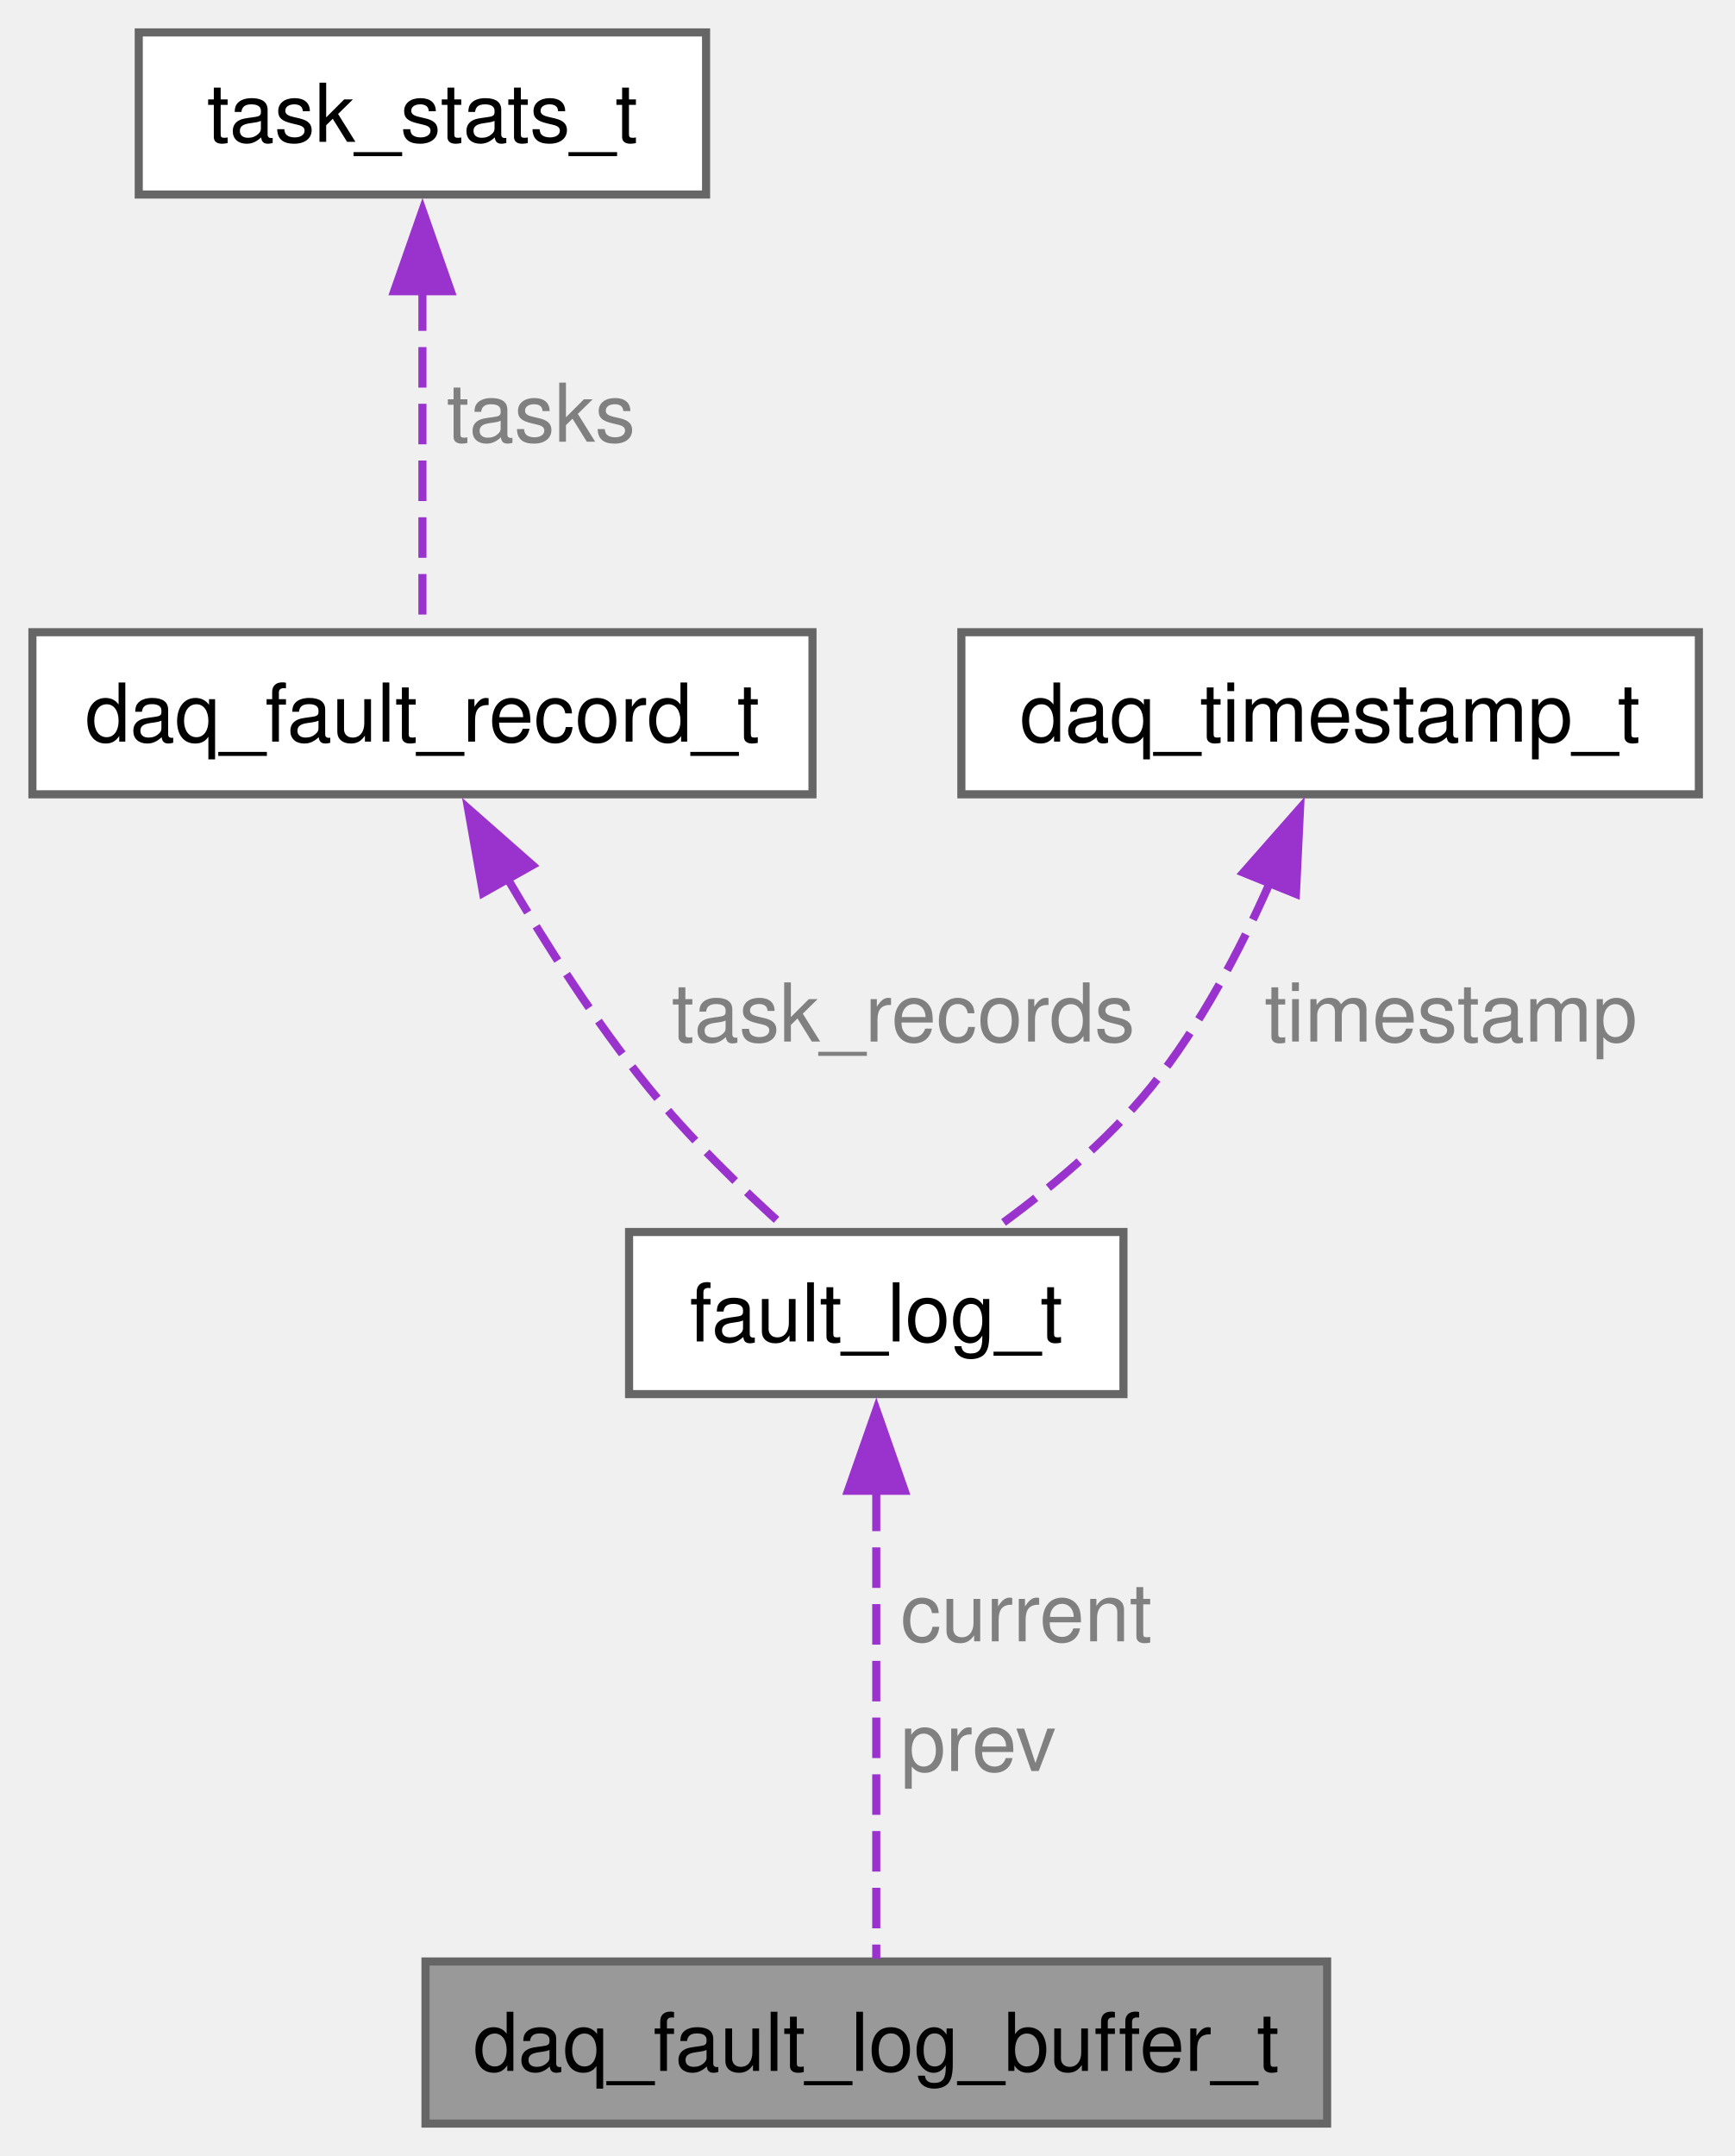
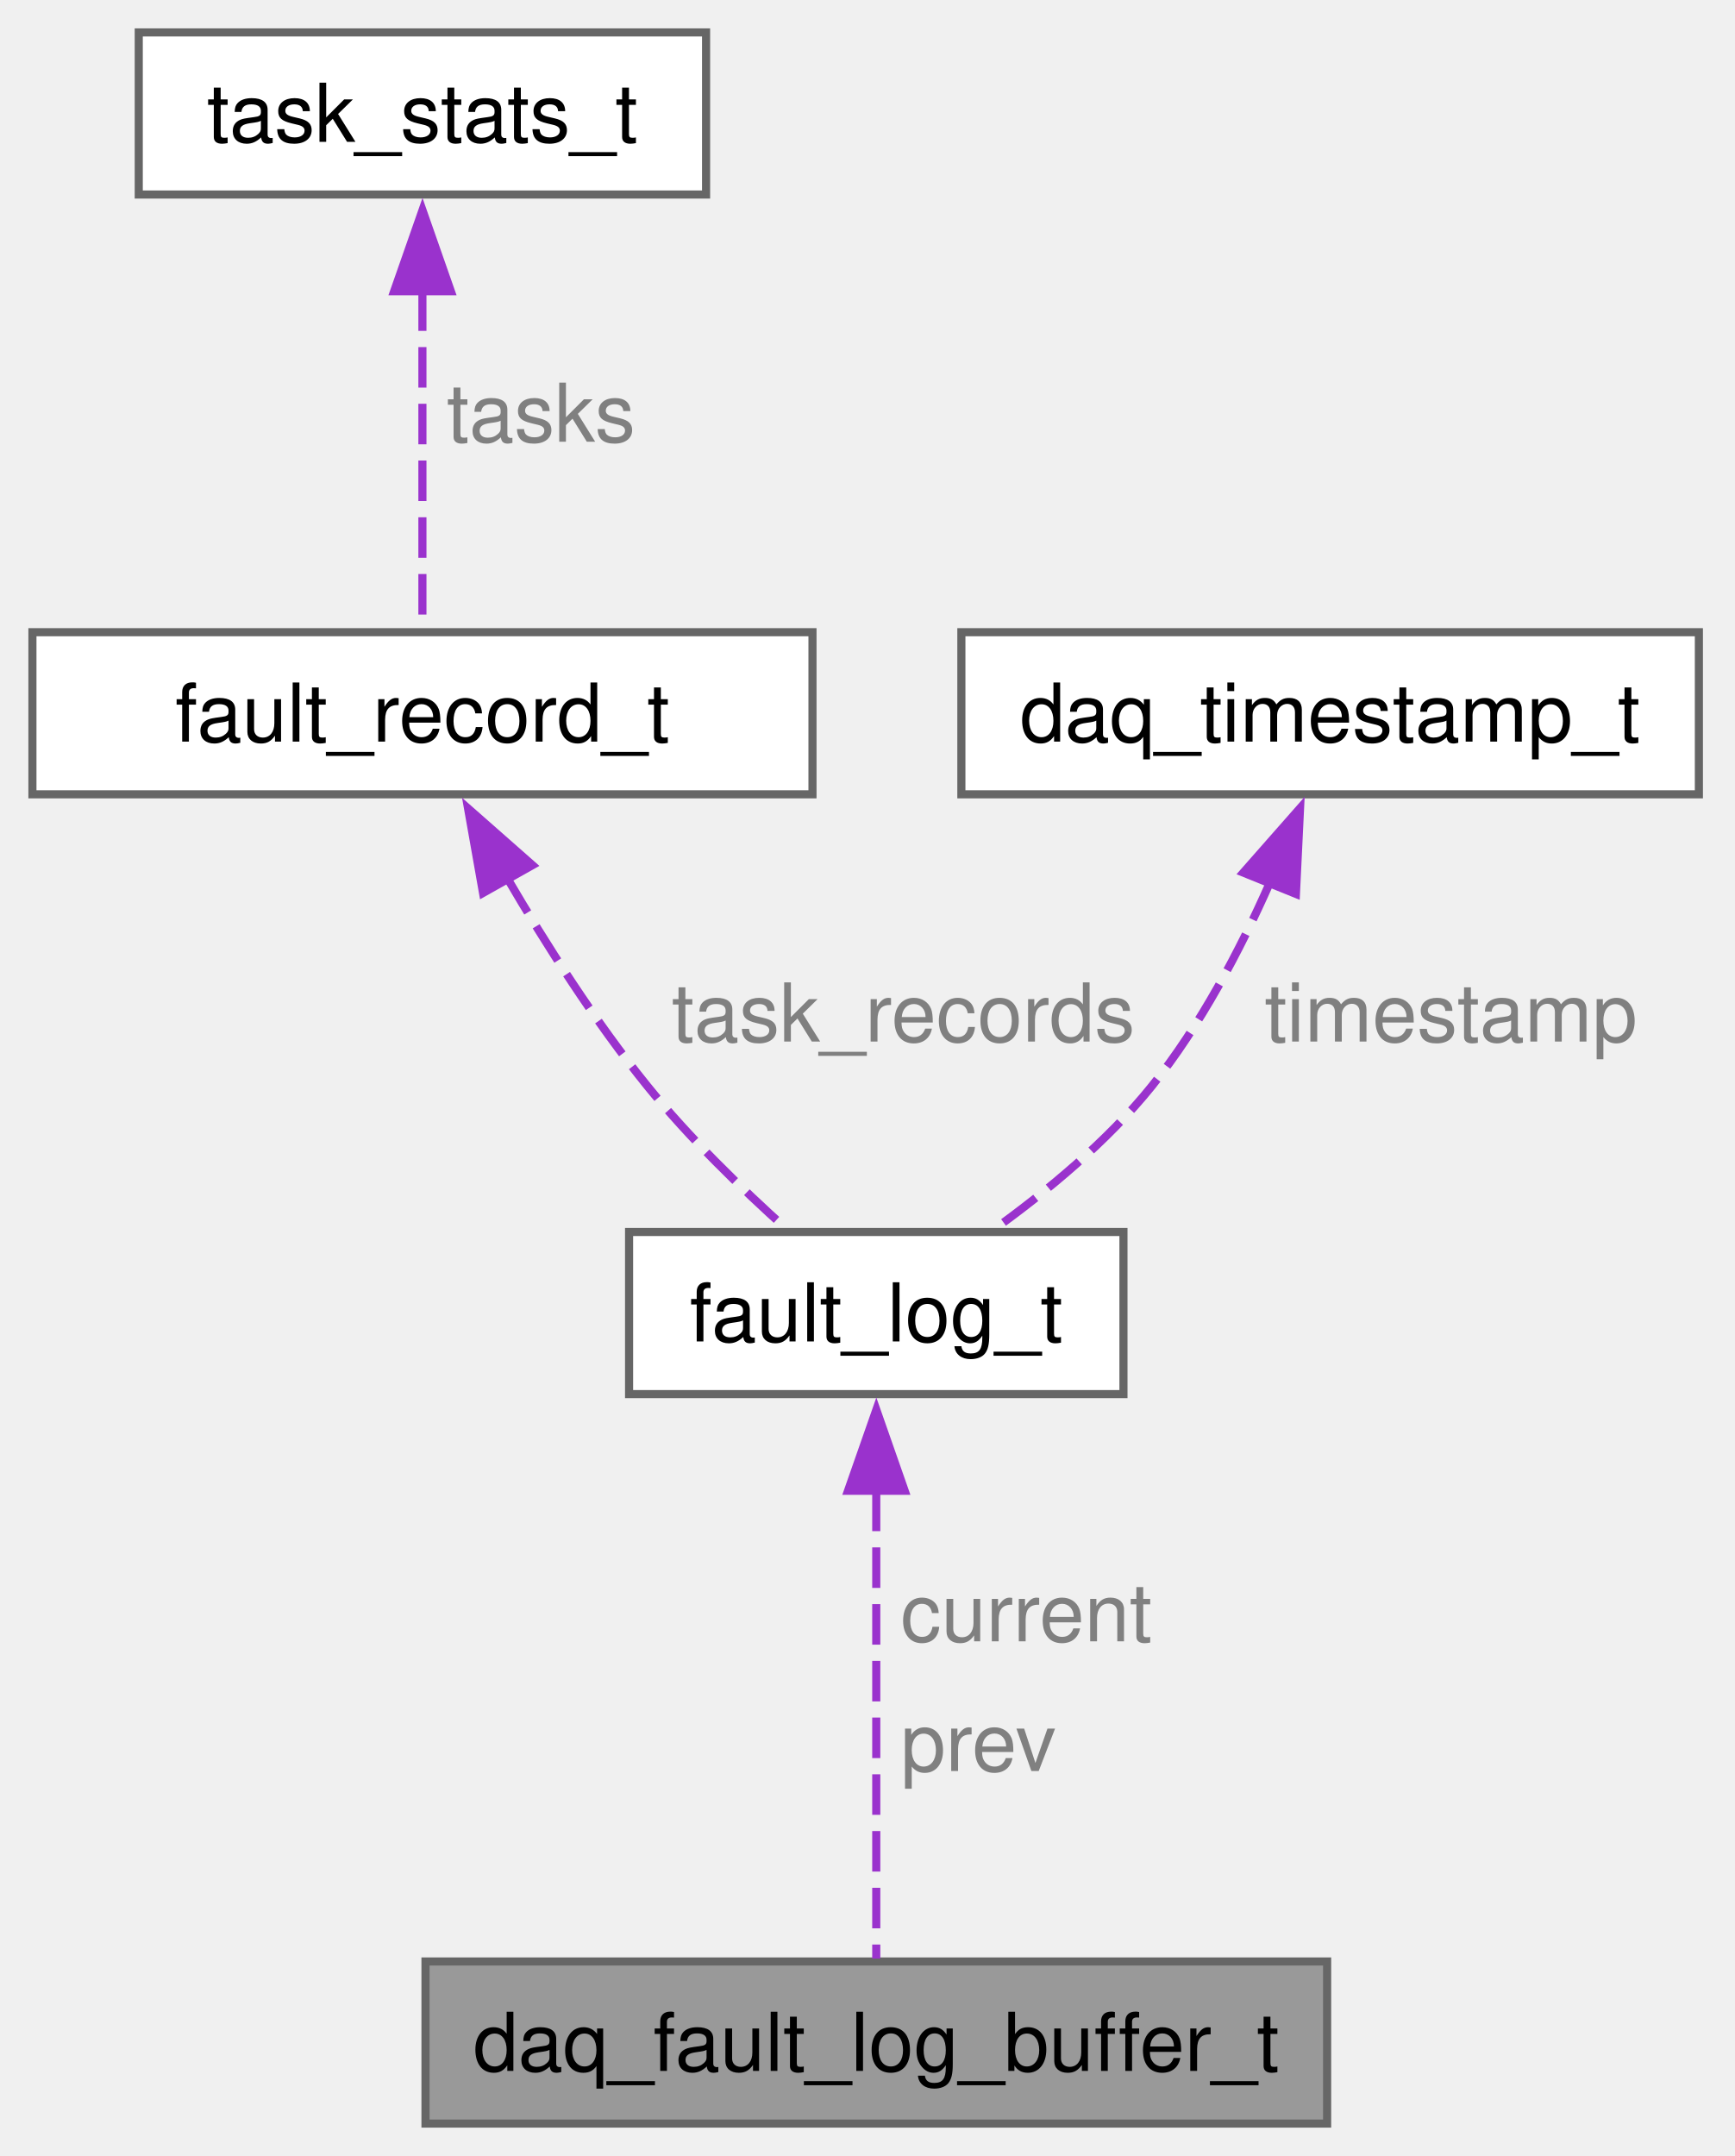
<svg xmlns="http://www.w3.org/2000/svg" xmlns:xlink="http://www.w3.org/1999/xlink" width="214pt" height="266pt" viewBox="0.00 0.00 214.00 266.00">
  <g id="graph0" class="graph" transform="scale(1 1) rotate(0) translate(4 262)">
    <g id="Node000001" class="node">
      <g id="a_Node000001">
        <a xlink:title="A buffer type for storing the previous and current faults.">
          <polygon fill="#999999" stroke="#666666" points="159.75,-20 48.5,-20 48.5,0 159.75,0 159.75,-20" />
          <text xml:space="preserve" text-anchor="middle" x="104.12" y="-6.5" font-family="Helvetica,sans-Serif" font-size="10.00">daq_fault_log_buffer_t</text>
        </a>
      </g>
    </g>
    <g id="Node000002" class="node">
      <g id="a_Node000002">
        <a xlink:href="structfault__log__t.html" target="_top" xlink:title="Contains all fault info to be logged to or read from the backup SRAM.">
          <polygon fill="white" stroke="#666666" points="134.62,-110 73.62,-110 73.62,-90 134.62,-90 134.62,-110" />
          <text xml:space="preserve" text-anchor="middle" x="104.12" y="-96.5" font-family="Helvetica,sans-Serif" font-size="10.00">fault_log_t</text>
        </a>
      </g>
    </g>
    <g id="edge1_Node000001_Node000002" class="edge">
      <g id="a_edge1_Node000001_Node000002">
        <a xlink:title=" ">
          <path fill="none" stroke="#9a32cd" stroke-dasharray="5,2" d="M104.12,-78.09C104.12,-59.77 104.12,-34.01 104.12,-20.35" />
          <polygon fill="#9a32cd" stroke="#9a32cd" points="100.63,-78.07 104.13,-88.07 107.63,-78.07 100.63,-78.07" />
        </a>
      </g>
      <text xml:space="preserve" text-anchor="start" x="107.12" y="-59.5" font-family="Helvetica,sans-Serif" font-size="10.00" fill="grey">current</text>
      <text xml:space="preserve" text-anchor="start" x="107.12" y="-43.5" font-family="Helvetica,sans-Serif" font-size="10.00" fill="grey">prev</text>
    </g>
    <g id="Node000003" class="node">
      <g id="a_Node000003">
        <a xlink:href="structdaq__fault__record__t.html" target="_top" xlink:title="A struct for each task's stats needed for fault detection and logging.">
          <polygon fill="white" stroke="#666666" points="96.25,-184 0,-184 0,-164 96.25,-164 96.25,-184" />
-           <text xml:space="preserve" text-anchor="middle" x="48.12" y="-170.5" font-family="Helvetica,sans-Serif" font-size="10.00">daq_fault_record_t</text>
+           <text xml:space="preserve" text-anchor="middle" x="48.12" y="-170.5" font-family="Helvetica,sans-Serif" font-size="10.00">fault_record_t</text>
        </a>
      </g>
    </g>
    <g id="edge2_Node000002_Node000003" class="edge">
      <g id="a_edge2_Node000002_Node000003">
        <a xlink:title=" ">
          <path fill="none" stroke="#9a32cd" stroke-dasharray="5,2" d="M58.55,-153.72C63.37,-145.48 69.45,-135.94 75.88,-128 81,-121.67 87.52,-115.34 93.01,-110.41" />
          <polygon fill="#9a32cd" stroke="#9a32cd" points="55.6,-151.83 53.75,-162.26 61.7,-155.26 55.6,-151.83" />
        </a>
      </g>
      <text xml:space="preserve" text-anchor="start" x="78.88" y="-133.5" font-family="Helvetica,sans-Serif" font-size="10.00" fill="grey">task_records</text>
    </g>
    <g id="Node000004" class="node">
      <g id="a_Node000004">
        <a xlink:href="structtask__stats__t.html" target="_top" xlink:title="A struct for task stats needed for fault detection and logging.">
          <polygon fill="white" stroke="#666666" points="83.12,-258 13.12,-258 13.12,-238 83.12,-238 83.12,-258" />
          <text xml:space="preserve" text-anchor="middle" x="48.12" y="-244.5" font-family="Helvetica,sans-Serif" font-size="10.00">task_stats_t</text>
        </a>
      </g>
    </g>
    <g id="edge3_Node000003_Node000004" class="edge">
      <g id="a_edge3_Node000003_Node000004">
        <a xlink:title=" ">
          <path fill="none" stroke="#9a32cd" stroke-dasharray="5,2" d="M48.12,-226.18C48.12,-212.29 48.12,-194.71 48.12,-184.19" />
          <polygon fill="#9a32cd" stroke="#9a32cd" points="44.63,-226.07 48.13,-236.07 51.63,-226.07 44.63,-226.07" />
        </a>
      </g>
      <text xml:space="preserve" text-anchor="start" x="51.12" y="-207.5" font-family="Helvetica,sans-Serif" font-size="10.00" fill="grey">tasks</text>
    </g>
    <g id="Node000005" class="node">
      <g id="a_Node000005">
        <a xlink:href="structdaq__timestamp__t.html" target="_top" xlink:title="Format for the DAQ system timestamp.">
          <polygon fill="white" stroke="#666666" points="205.62,-184 114.62,-184 114.62,-164 205.62,-164 205.62,-184" />
          <text xml:space="preserve" text-anchor="middle" x="160.12" y="-170.5" font-family="Helvetica,sans-Serif" font-size="10.00">daq_timestamp_t</text>
        </a>
      </g>
    </g>
    <g id="edge4_Node000002_Node000005" class="edge">
      <g id="a_edge4_Node000002_Node000005">
        <a xlink:title=" ">
          <path fill="none" stroke="#9a32cd" stroke-dasharray="5,2" d="M152.68,-153.08C149.03,-144.83 144.12,-135.46 138.12,-128 132.65,-121.19 125.15,-115 118.59,-110.28" />
          <polygon fill="#9a32cd" stroke="#9a32cd" points="149.41,-154.34 156.41,-162.29 155.9,-151.71 149.41,-154.34" />
        </a>
      </g>
      <text xml:space="preserve" text-anchor="start" x="152.03" y="-133.5" font-family="Helvetica,sans-Serif" font-size="10.00" fill="grey">timestamp</text>
    </g>
  </g>
</svg>
